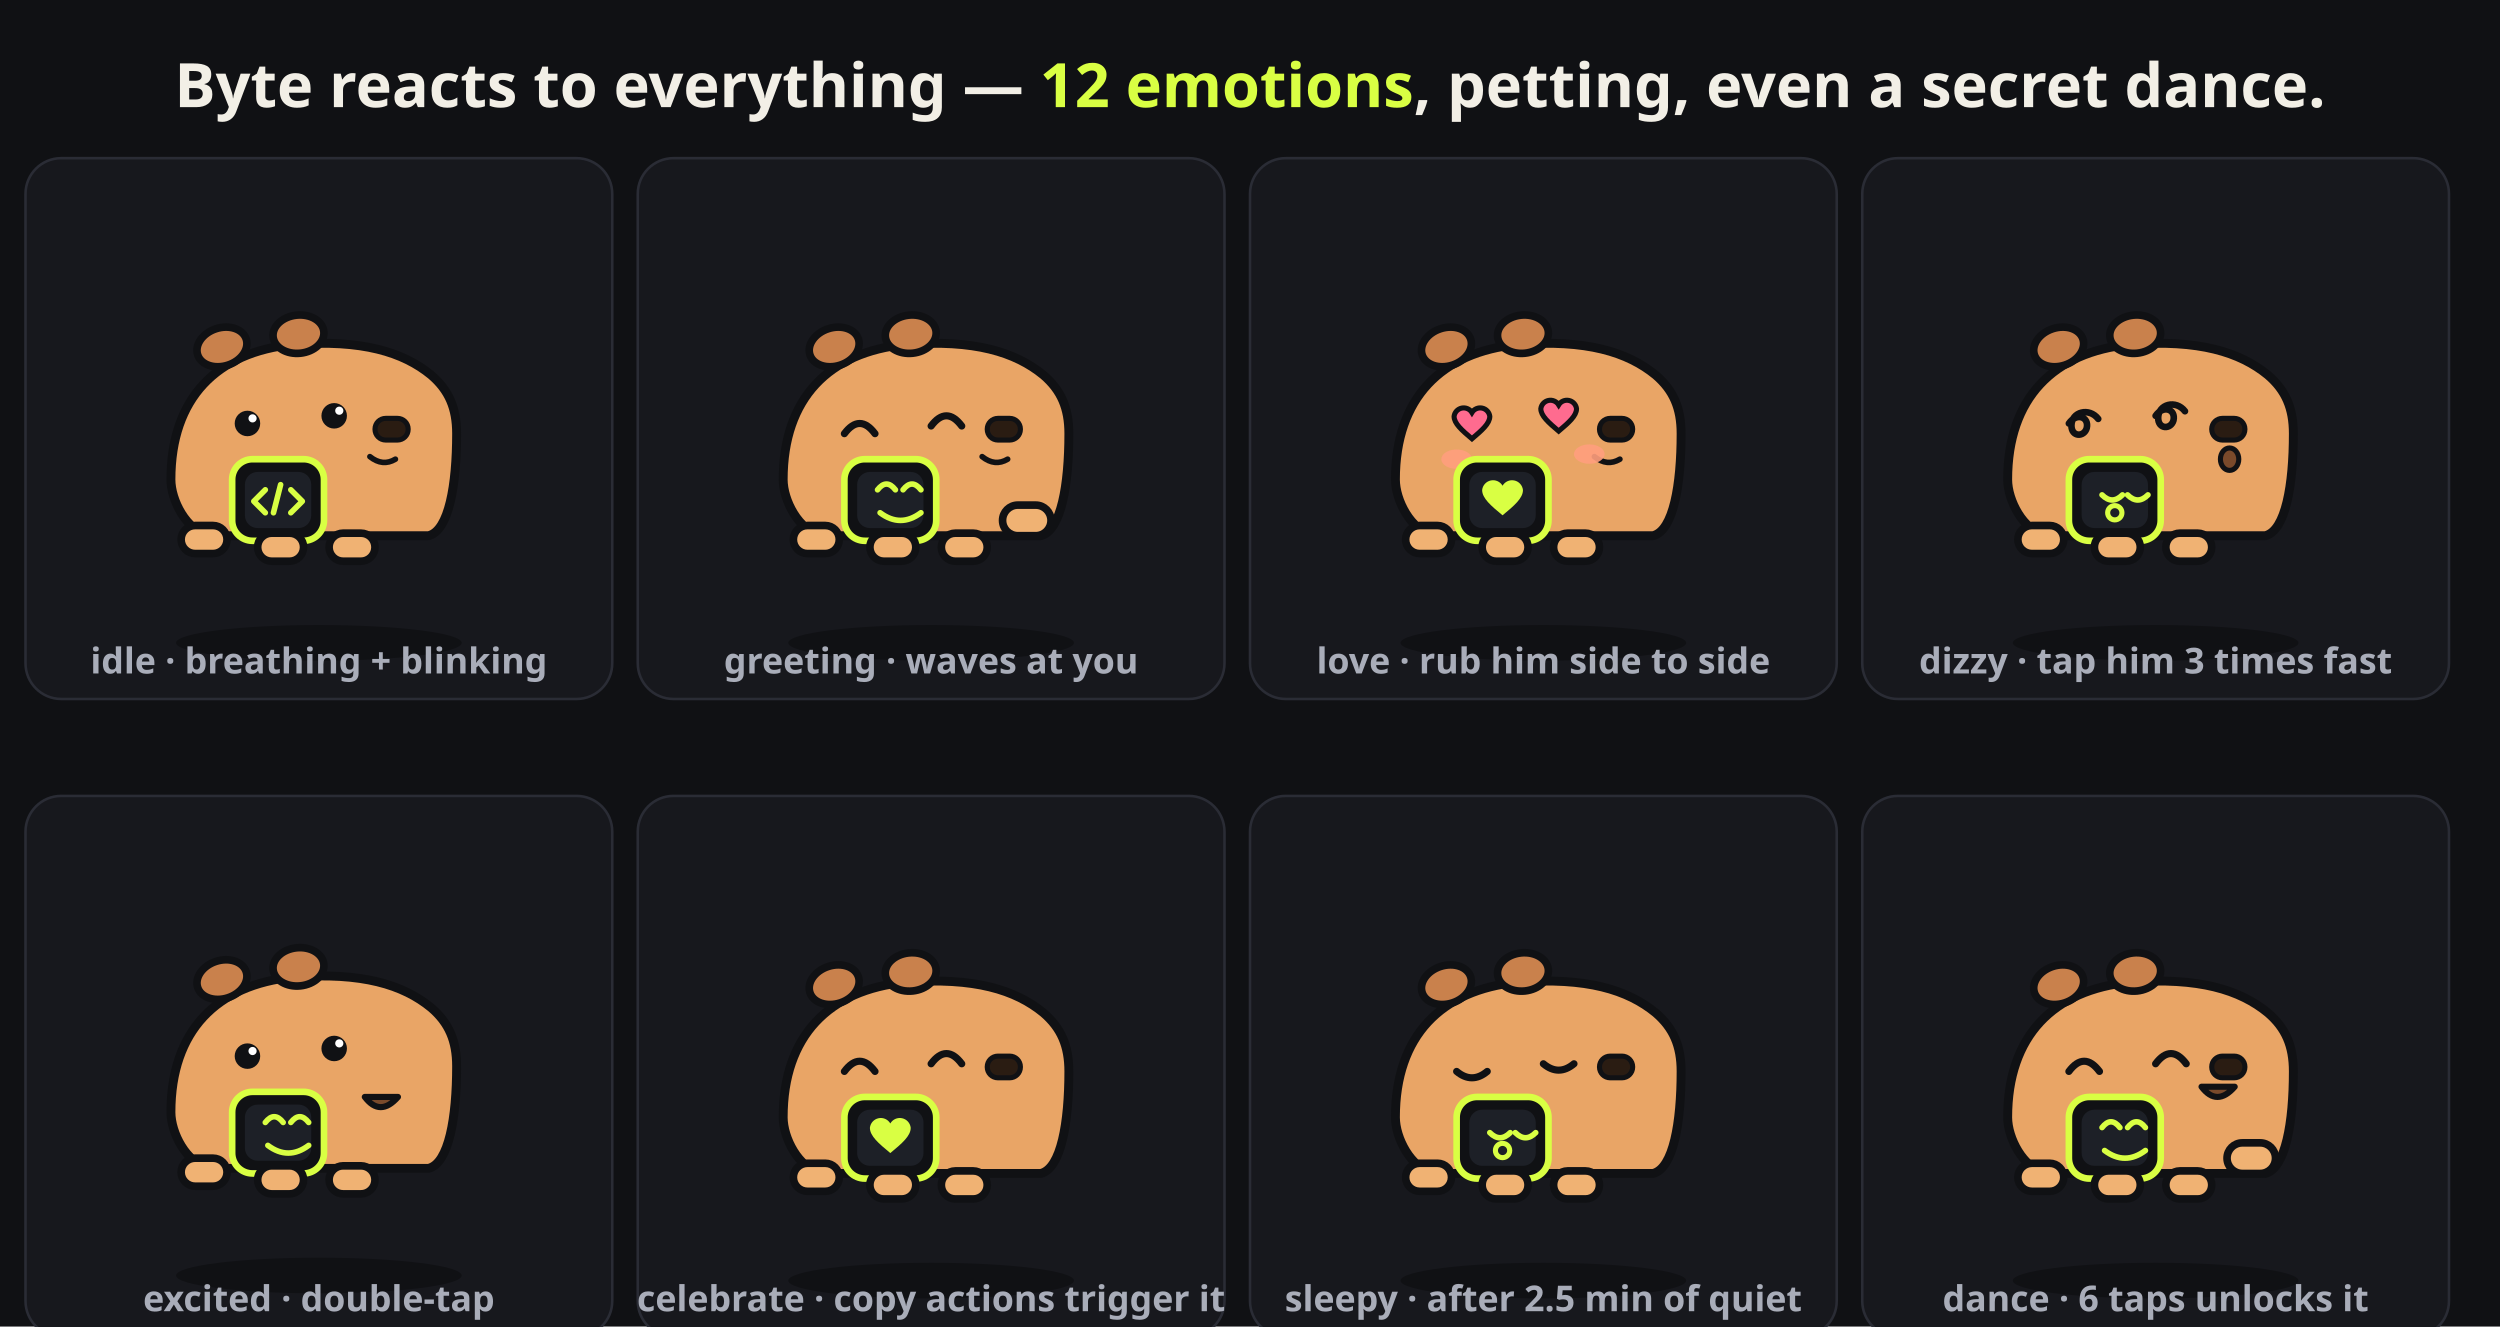
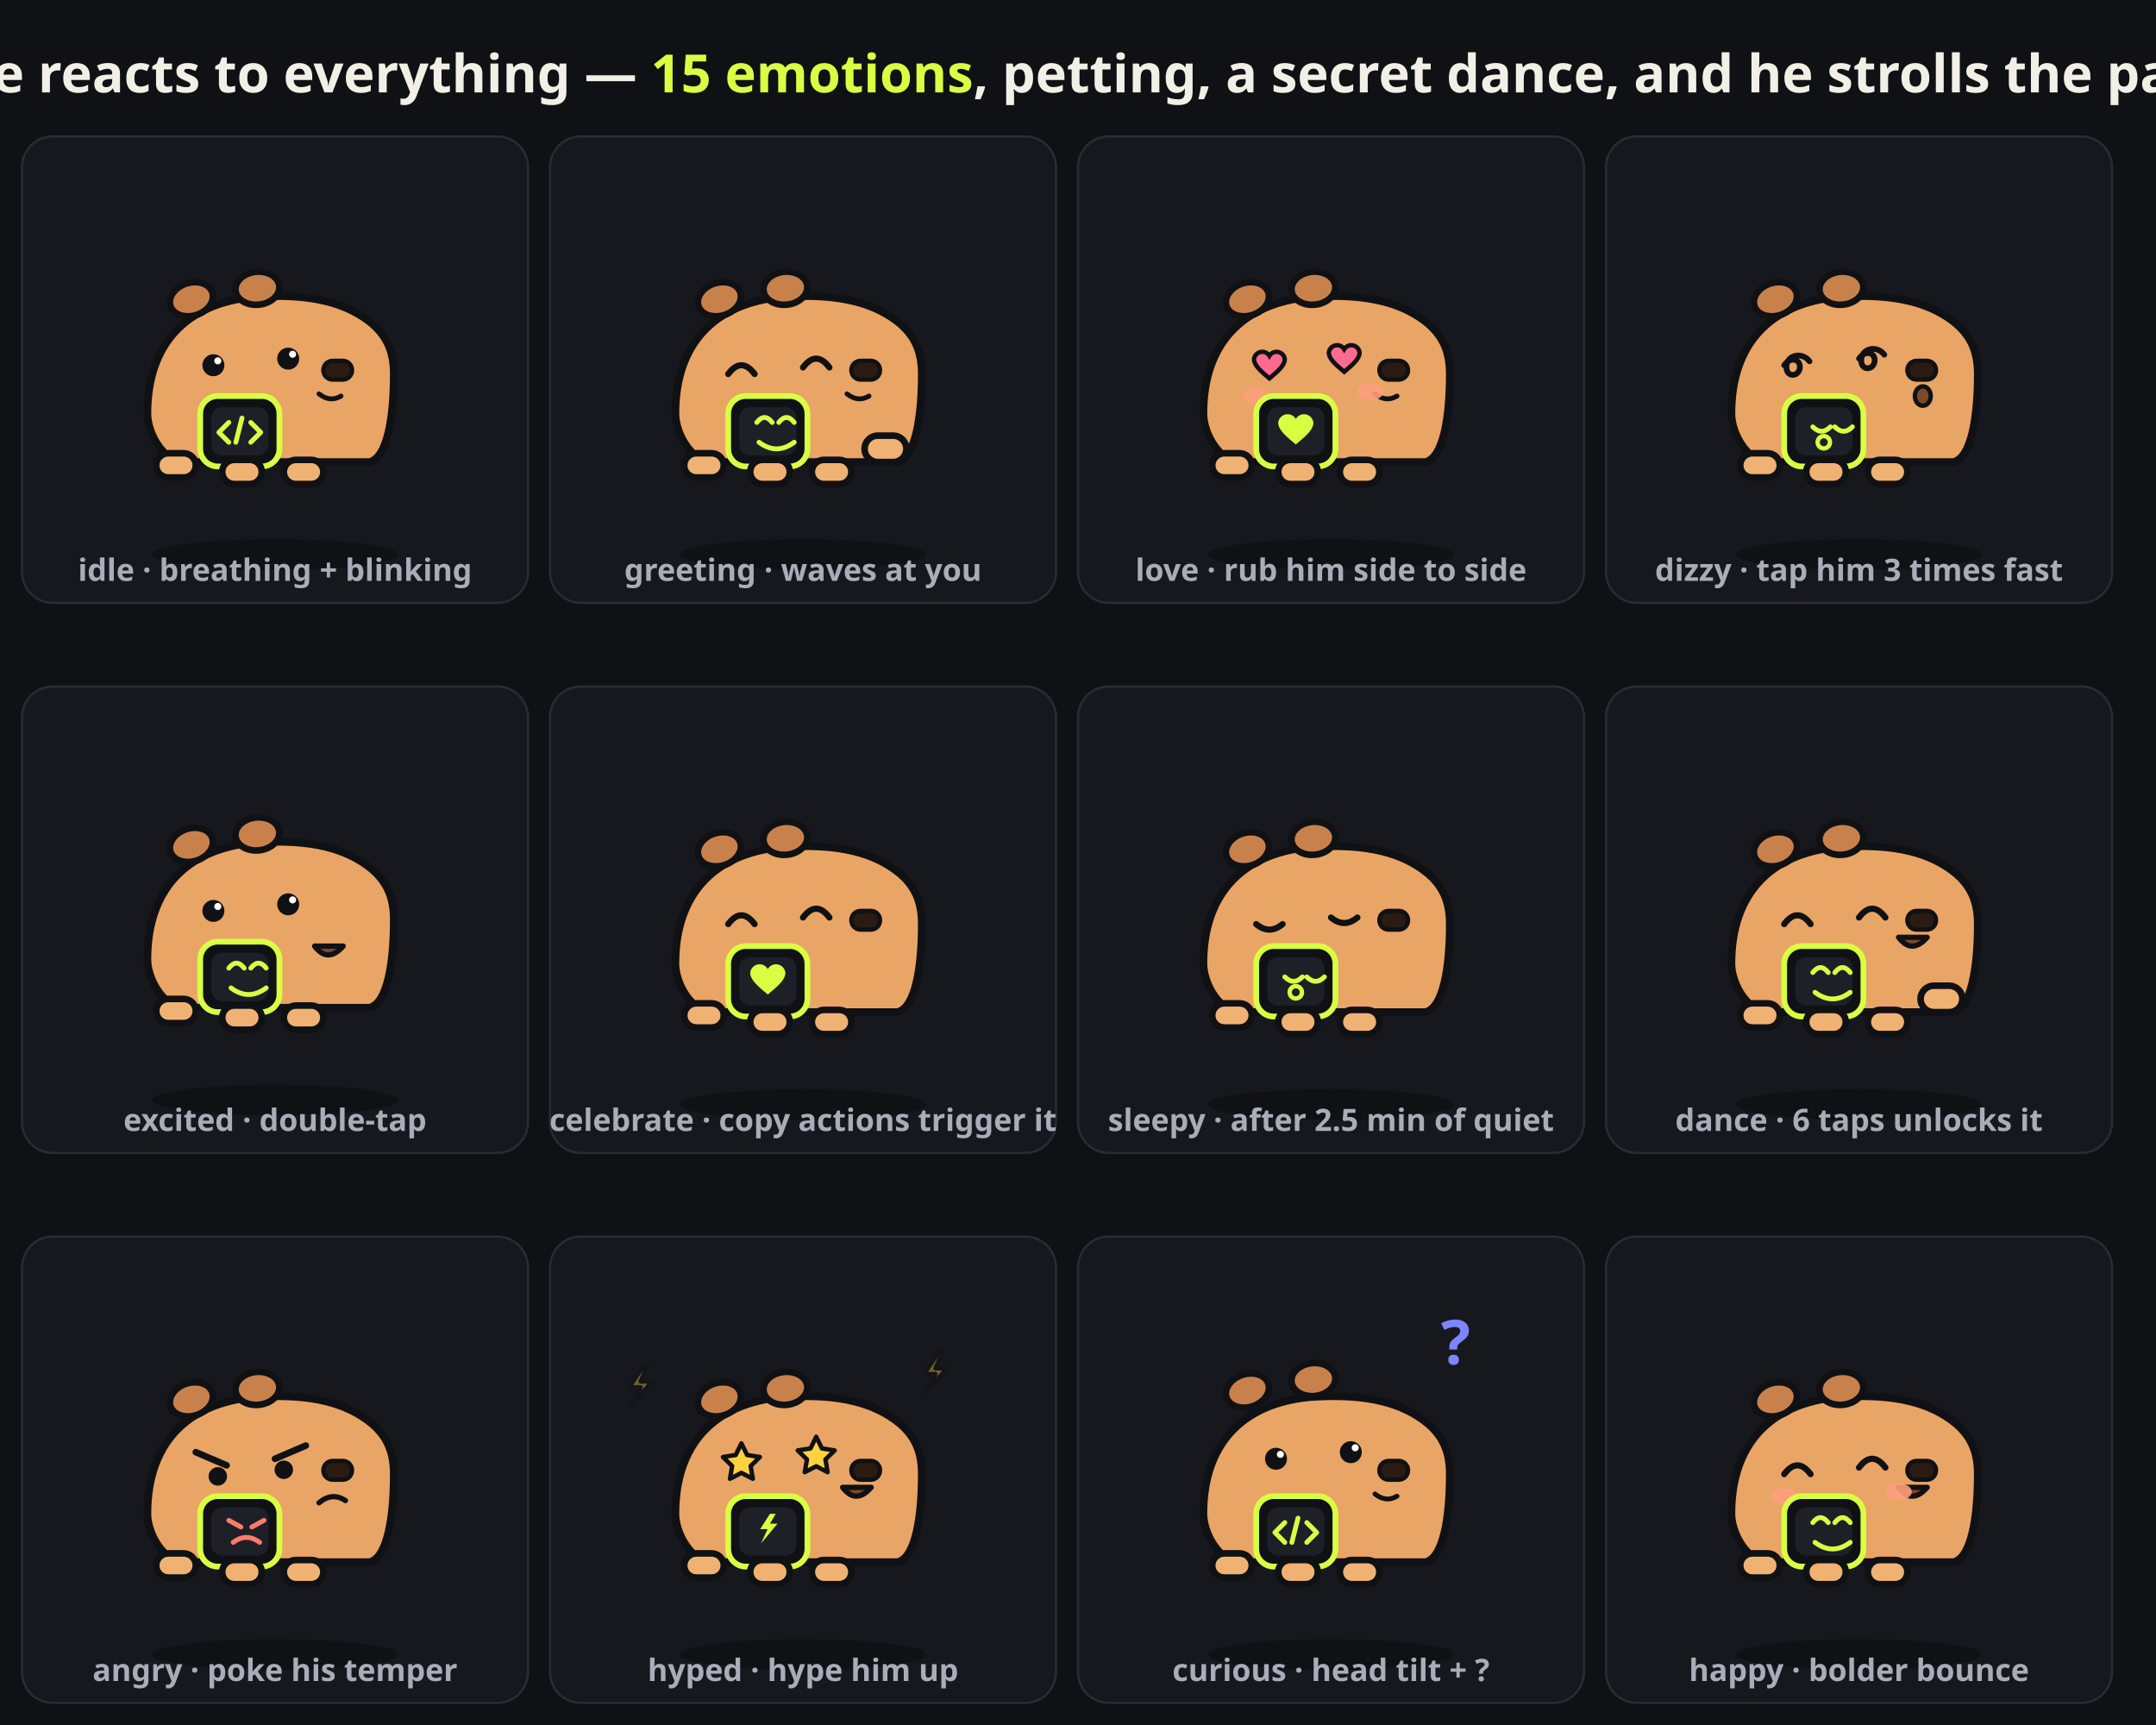
- <svg xmlns="http://www.w3.org/2000/svg" width="980" height="520" viewBox="0 0 980 520" font-family="'Space Grotesk','Segoe UI',system-ui,sans-serif">
+ <svg xmlns="http://www.w3.org/2000/svg" width="980" height="784" viewBox="0 0 980 784" font-family="'Space Grotesk','Segoe UI',system-ui,sans-serif">
  <style>
    .cell-bg { fill:#17181d; stroke:#2a2c35; }
    .lbl { fill:#A9ADB9; font-size:14px; font-weight:600; text-anchor:middle }
    .body { fill:#E9A566; stroke:#101114; stroke-width:3.5; stroke-linejoin:round }
    .ear { fill:#C9814C; stroke:#101114; stroke-width:3 }
    .eye { fill:#101114 } .glint { fill:#fff }
    .disp-b { fill:#101114; stroke:#D9FF43; stroke-width:2.6 } .disp-s { fill:#1d2027 }
    .lime { fill:#D9FF43 } .pk { stroke:#101114; stroke-width:3 } .pawc { fill:#F0B273 }
    .idle-e { animation: blk 3.8s ease-in-out infinite; transform-origin: 46px 88px }
    @keyframes blk { 0%,91%,100% { transform: scaleY(1) } 94% { transform: scaleY(.1) } }
    .wave-p { animation: wv 1.8s ease-in-out infinite; transform-origin: 152px 118px }
    @keyframes wv { 0%,100% { transform: rotate(0) } 35% { transform: rotate(-62deg) } 60% { transform: rotate(-26deg) } }
    .he { animation: hb 1s ease-in-out infinite; transform-origin: center; transform-box: fill-box }
    @keyframes hb { 50% { transform: scale(1.3) } }
    .hf { animation: hf 2.2s ease-out infinite; opacity:0 }
    .hf.b { animation-delay: 1.1s }
    @keyframes hf { 0% { opacity:0; transform: translateY(10px) } 30% { opacity:1 } 100% { opacity:0; transform: translateY(-26px) } }
    .sw { animation: swr 1.2s linear infinite; transform-origin: 46px 88px }
    @keyframes swr { to { transform: rotate(360deg) } }
    .dzb { animation: dz 1s ease-in-out infinite; transform-origin: 100px 140px }
    @keyframes dz { 0%,100% { transform: rotate(0) } 25% { transform: rotate(-6deg) } 75% { transform: rotate(6deg) } }
    .exc { animation: boing 1.1s ease-in-out infinite; transform-origin: 100px 150px }
    @keyframes boing { 0%,100% { transform: translateY(0) } 35% { transform: translateY(-12px) } 65% { transform: translateY(0) scaleY(.94) } }
    .cf { animation: cf 1.6s ease-out infinite; opacity:0 }
    .cf.c2 { animation-delay:.5s } .cf.c3 { animation-delay:1s }
    @keyframes cf { 0% { opacity:0; transform: translateY(8px) scale(.4) } 30% { opacity:1 } 100% { opacity:0; transform: translateY(-30px) scale(1.1) } }
    .zz { animation: zf 2.4s ease-in-out infinite; opacity:0 }
    .zz.z2 { animation-delay:.8s } .zz.z3 { animation-delay:1.6s }
    @keyframes zf { 0% { opacity:0; transform: translateY(6px) } 30% { opacity:1 } 100% { opacity:0; transform: translateY(-18px) } }
    .dnc { animation: dnc .9s ease-in-out infinite; transform-origin: 100px 145px }
    @keyframes dnc { 0%,100% { transform: rotate(-7deg) } 50% { transform: rotate(7deg) translateY(-8px) } }
    .nt { animation: nt 1.2s ease-out infinite; opacity:0 }
    .nt.n2 { animation-delay:.4s } .nt.n3 { animation-delay:.8s }
    @keyframes nt { 0% { opacity:0; transform: translateY(6px) } 35% { opacity:1 } 100% { opacity:0; transform: translateY(-16px) } }
+     .ang { animation: agsh .35s linear infinite; transform-origin: 100px 140px }
+     @keyframes agsh { 0%,100% { transform: translateX(-1.4px) } 50% { transform: translateX(1.4px) } }
+     .stf { animation: stf 1.4s ease-out infinite; opacity: 0; transform-box: fill-box; transform-origin: center }
+     .stf.s2 { animation-delay: .7s }
+     @keyframes stf { 0% { opacity: .85; transform: translateY(4px) scale(.7) } 100% { opacity: 0; transform: translateY(-12px) scale(1.25) } }
+     .stp { animation: stp .8s ease-in-out infinite alternate; transform-box: fill-box; transform-origin: center }
+     @keyframes stp { from { transform: scale(.85) rotate(-8deg) } to { transform: scale(1.15) rotate(8deg) } }
+     .zpf { animation: zpf .9s linear infinite; transform-box: fill-box; transform-origin: center; opacity: .4 }
+     .zpf.z2 { animation-delay: .4s }
+     @keyframes zpf { 0%,100% { opacity: .35; transform: scale(.92) } 50% { opacity: 1; transform: scale(1.1) } }
+     .hyp { animation: hyp .7s ease-in-out infinite; transform-origin: 100px 150px }
+     @keyframes hyp { 0%,100% { transform: translateY(0) } 40% { transform: translateY(-11px) scaleY(1.04) } 80% { transform: translateY(0) scaleY(.95) } }
+     .cur { animation: cur 1.6s ease-in-out infinite; transform-origin: 100px 140px }
+     @keyframes cur { 0%,100% { transform: rotate(-4deg) } 50% { transform: rotate(4deg) } }
+     .qm { animation: qmf 1.6s ease-in-out infinite; transform-box: fill-box; transform-origin: center }
+     @keyframes qmf { 0%,100% { transform: translateY(0) rotate(-4deg) } 50% { transform: translateY(-6px) rotate(6deg) } }
+     .hap { animation: hap 1s ease-in-out infinite; transform-origin: 100px 150px }
+     @keyframes hap { 0%,100% { transform: translateY(0) scale(1) } 30% { transform: translateY(-13px) scale(1.03) } 55% { transform: translateY(0) scale(.97,1.03) } 75% { transform: translateY(-5px) } }
  </style>
-   <rect width="980" height="520" fill="#101114" />
-   <text x="490" y="42" text-anchor="middle" fill="#F2EFE6" font-size="24" font-weight="700">Byte reacts to everything — <tspan fill="#D9FF43">12 emotions</tspan>, petting, even a secret dance.</text>
+   <rect width="980" height="784" fill="#101114" />
+   <text x="490" y="42" text-anchor="middle" fill="#F2EFE6" font-size="24" font-weight="700">Byte reacts to everything — <tspan fill="#D9FF43">15 emotions</tspan>, petting, a secret dance, and he strolls the page.</text>
  <g transform="translate(10 62)">
    <rect class="cell-bg" width="230" height="212" rx="14" />
    <g transform="translate(15 18)">
      <ellipse cx="100" cy="172" rx="56" ry="7" fill="#000" opacity=".3" />
      <path class="body" d="M42 108 C42 76 60 58 90 55 C117 53 133 58 144 67 C151 73 154 80 154 90 C154 110 151 128 143 130 L57 130 C48 128 42 116 42 108 Z" />
      <g>
        <ellipse class="ear" cx="62" cy="56" rx="10" ry="7.5" transform="rotate(-18 62 56)" />
        <ellipse class="ear" cx="92" cy="51" rx="10" ry="7.5" transform="rotate(-6 92 51)" />
      </g>
      <g class="idle-e">
        <circle class="eye" cx="72" cy="86" r="5" />
        <circle class="eye" cx="106" cy="83" r="5" />
        <circle class="glint" cx="74" cy="84" r="1.6" />
        <circle class="glint" cx="108" cy="81" r="1.6" />
      </g>
      <rect x="122" y="84" width="13" height="8.5" rx="4.2" fill="#2a1c12" stroke="#101114" stroke-width="2" />
      <path d="M120 99 q5 4 10 1" fill="none" stroke="#101114" stroke-width="2.2" stroke-linecap="round" />
      <rect class="disp-b" x="66" y="100" width="36" height="32" rx="8" />
      <rect class="disp-s" x="71" y="105" width="26" height="22" rx="5" />
      <g fill="none" stroke="#D9FF43" stroke-width="2.2" stroke-linecap="round" stroke-linejoin="round">
        <path d="M79 112 l-4.5 4.5 4.5 4.5 M89 112 l4.5 4.5 -4.5 4.5 M85 110 l-2.8 11" />
      </g>
      <rect x="46" y="126" width="18" height="11" rx="5.5" class="pawc" stroke="#101114" stroke-width="3" />
      <rect x="76" y="129" width="18" height="11" rx="5.5" class="pawc" stroke="#101114" stroke-width="3" />
      <rect x="104" y="129" width="18" height="11" rx="5.5" class="pawc" stroke="#101114" stroke-width="3" />
    </g>
    <text class="lbl" x="115" y="202">idle · breathing + blinking</text>
  </g>
  <g transform="translate(250 62)">
    <rect class="cell-bg" width="230" height="212" rx="14" />
    <g transform="translate(15 18)">
      <ellipse cx="100" cy="172" rx="56" ry="7" fill="#000" opacity=".3" />
      <path class="body" d="M42 108 C42 76 60 58 90 55 C117 53 133 58 144 67 C151 73 154 80 154 90 C154 110 151 128 143 130 L57 130 C48 128 42 116 42 108 Z" />
      <g>
        <ellipse class="ear" cx="62" cy="56" rx="10" ry="7.5" transform="rotate(-18 62 56)" />
        <ellipse class="ear" cx="92" cy="51" rx="10" ry="7.5" transform="rotate(-6 92 51)" />
      </g>
      <g>
        <path d="M66 90 q6 -8 12 0" fill="none" stroke="#101114" stroke-width="2.8" stroke-linecap="round" />
        <path d="M100 87 q6 -8 12 0" fill="none" stroke="#101114" stroke-width="2.8" stroke-linecap="round" />
      </g>
      <rect x="122" y="84" width="13" height="8.5" rx="4.2" fill="#2a1c12" stroke="#101114" stroke-width="2" />
      <path d="M120 99 q5 4 10 1" fill="none" stroke="#101114" stroke-width="2.2" stroke-linecap="round" />
      <rect class="disp-b" x="66" y="100" width="36" height="32" rx="8" />
      <rect class="disp-s" x="71" y="105" width="26" height="22" rx="5" />
      <g>
        <path d="M79 112 q3.5 -4.5 7 0" fill="none" stroke="#D9FF43" stroke-width="2.2" stroke-linecap="round" />
        <path d="M89 112 q3.5 -4.5 7 0" fill="none" stroke="#D9FF43" stroke-width="2.2" stroke-linecap="round" />
        <path d="M80 121 q8 6 16 0" fill="none" stroke="#D9FF43" stroke-width="2.2" stroke-linecap="round" />
      </g>
      <rect x="46" y="126" width="18" height="11" rx="5.5" class="pawc" stroke="#101114" stroke-width="3" />
      <rect x="76" y="129" width="18" height="11" rx="5.5" class="pawc" stroke="#101114" stroke-width="3" />
      <rect x="104" y="129" width="18" height="11" rx="5.5" class="pawc" stroke="#101114" stroke-width="3" />
      <g class="wave-p">
        <rect x="128" y="118" width="19" height="12" rx="6" class="pawc" stroke="#101114" stroke-width="3" />
      </g>
    </g>
    <text class="lbl" x="115" y="202">greeting · waves at you</text>
  </g>
  <g transform="translate(490 62)">
    <rect class="cell-bg" width="230" height="212" rx="14" />
    <g transform="translate(15 18)">
      <ellipse cx="100" cy="172" rx="56" ry="7" fill="#000" opacity=".3" />
      <path class="body" d="M42 108 C42 76 60 58 90 55 C117 53 133 58 144 67 C151 73 154 80 154 90 C154 110 151 128 143 130 L57 130 C48 128 42 116 42 108 Z" />
      <g>
        <ellipse class="ear" cx="62" cy="56" rx="10" ry="7.5" transform="rotate(-18 62 56)" />
        <ellipse class="ear" cx="92" cy="51" rx="10" ry="7.5" transform="rotate(-6 92 51)" />
      </g>
      <g fill="#FF6B8F" stroke="#101114" stroke-width="2">
        <path class="he" d="M72 92 c-4,-3.4 -7,-6 -7,-8.8 a3.8,3.8 0 0 1 7,-1.5 a3.8,3.8 0 0 1 7,1.5 c0,2.8 -3,5.4 -7,8.8 z" />
        <path class="he" d="M106 89 c-4,-3.4 -7,-6 -7,-8.8 a3.8,3.8 0 0 1 7,-1.5 a3.8,3.8 0 0 1 7,1.5 c0,2.8 -3,5.4 -7,8.8 z" />
      </g>
      <rect x="122" y="84" width="13" height="8.5" rx="4.2" fill="#2a1c12" stroke="#101114" stroke-width="2" />
      <path d="M120 99 q5 4 10 1" fill="none" stroke="#101114" stroke-width="2.2" stroke-linecap="round" />
      <ellipse cx="66" cy="100" rx="6" ry="3.8" fill="#FF9E7D" opacity=".9" />
      <ellipse cx="118" cy="98" rx="6" ry="3.8" fill="#FF9E7D" opacity=".9" />
      <rect class="disp-b" x="66" y="100" width="36" height="32" rx="8" />
      <rect class="disp-s" x="71" y="105" width="26" height="22" rx="5" />
      <path class="lime" d="M84 122 c-4.6,-3.8 -8,-6.7 -8,-9.9 a4.3,4.3 0 0 1 8,-1.7 a4.3,4.3 0 0 1 8,1.7 c0,3.2 -3.4,6.1 -8,9.9 z" />
      <rect x="46" y="126" width="18" height="11" rx="5.5" class="pawc" stroke="#101114" stroke-width="3" />
      <rect x="76" y="129" width="18" height="11" rx="5.5" class="pawc" stroke="#101114" stroke-width="3" />
      <rect x="104" y="129" width="18" height="11" rx="5.5" class="pawc" stroke="#101114" stroke-width="3" />
      <path class="hf" d="M40 46 c-4,-3.4 -7,-6 -7,-8.8 a3.8,3.8 0 0 1 7,-1.5 a3.8,3.8 0 0 1 7,1.5 c0,2.8 -3,5.4 -7,8.8 z" fill="#FF7A6B" />
      <path class="hf b" d="M160 42 c-4,-3.4 -7,-6 -7,-8.8 a3.8,3.8 0 0 1 7,-1.5 a3.8,3.8 0 0 1 7,1.5 c0,2.8 -3,5.4 -7,8.8 z" fill="#FF7A6B" />
    </g>
    <text class="lbl" x="115" y="202">love · rub him side to side</text>
  </g>
  <g transform="translate(730 62)">
    <rect class="cell-bg" width="230" height="212" rx="14" />
    <g class="dzb" transform="translate(15 18)">
      <ellipse cx="100" cy="172" rx="56" ry="7" fill="#000" opacity=".3" />
      <path class="body" d="M42 108 C42 76 60 58 90 55 C117 53 133 58 144 67 C151 73 154 80 154 90 C154 110 151 128 143 130 L57 130 C48 128 42 116 42 108 Z" />
      <g>
        <ellipse class="ear" cx="62" cy="56" rx="10" ry="7.5" transform="rotate(-18 62 56)" />
        <ellipse class="ear" cx="92" cy="51" rx="10" ry="7.5" transform="rotate(-6 92 51)" />
      </g>
      <g fill="none" stroke="#101114" stroke-width="2.6" stroke-linecap="round">
        <g class="sw">
          <path d="M66 86 c3,-4.4 8,-2.6 7,1.8 c-1,3.6 -6,3.6 -6,-1 c0,-5.4 7,-7.2 10.5,-2.6" />
        </g>
        <g class="sw" style="animation-delay:.15s">
          <path d="M100 83 c3,-4.4 8,-2.6 7,1.8 c-1,3.6 -6,3.6 -6,-1 c0,-5.4 7,-7.2 10.5,-2.6" />
        </g>
      </g>
      <ellipse cx="122" y="0" cy="84" width="0" height="0" fill="none" />
      <rect x="122" y="84" width="13" height="8.5" rx="4.2" fill="#2a1c12" stroke="#101114" stroke-width="2" />
      <ellipse cx="129" cy="100" rx="3.6" ry="4.4" fill="#7a4a2b" stroke="#101114" stroke-width="2" />
      <rect class="disp-b" x="66" y="100" width="36" height="32" rx="8" />
      <rect class="disp-s" x="71" y="105" width="26" height="22" rx="5" />
      <g>
        <path d="M79 114 q4 4 8 0" fill="none" stroke="#D9FF43" stroke-width="2.2" stroke-linecap="round" />
        <path d="M89 114 q4 4 8 0" fill="none" stroke="#D9FF43" stroke-width="2.2" stroke-linecap="round" />
        <circle cx="84" cy="121" r="2.8" fill="none" stroke="#D9FF43" stroke-width="2" />
      </g>
      <rect x="46" y="126" width="18" height="11" rx="5.5" class="pawc" stroke="#101114" stroke-width="3" />
      <rect x="76" y="129" width="18" height="11" rx="5.5" class="pawc" stroke="#101114" stroke-width="3" />
      <rect x="104" y="129" width="18" height="11" rx="5.5" class="pawc" stroke="#101114" stroke-width="3" />
    </g>
    <text class="lbl" x="115" y="202">dizzy · tap him 3 times fast</text>
  </g>
  <g transform="translate(10 312)">
    <rect class="cell-bg" width="230" height="212" rx="14" />
    <g transform="translate(15 24)">
      <g class="exc">
        <ellipse cx="100" cy="164" rx="56" ry="7" fill="#000" opacity=".3" />
        <path class="body" d="M42 100 C42 68 60 50 90 47 C117 45 133 50 144 59 C151 65 154 72 154 82 C154 102 151 120 143 122 L57 122 C48 120 42 108 42 100 Z" />
        <g>
          <ellipse class="ear" cx="62" cy="48" rx="10" ry="7.5" transform="rotate(-18 62 48)" />
          <ellipse class="ear" cx="92" cy="43" rx="10" ry="7.5" transform="rotate(-6 92 43)" />
        </g>
        <g>
          <circle class="eye" cx="72" cy="78" r="5" />
          <circle class="eye" cx="106" cy="75" r="5" />
          <circle class="glint" cx="74" cy="76" r="1.6" />
          <circle class="glint" cx="108" cy="73" r="1.6" />
        </g>
        <path d="M118 94 q6 8 13 0 z" fill="#7a4a2b" stroke="#101114" stroke-width="2.4" stroke-linejoin="round" />
        <rect class="disp-b" x="66" y="92" width="36" height="32" rx="8" />
        <rect class="disp-s" x="71" y="97" width="26" height="22" rx="5" />
        <g>
          <path d="M79 104 q3.5 -4.5 7 0" fill="none" stroke="#D9FF43" stroke-width="2.2" stroke-linecap="round" />
          <path d="M89 104 q3.5 -4.5 7 0" fill="none" stroke="#D9FF43" stroke-width="2.2" stroke-linecap="round" />
          <path d="M80 113 q8 6 16 0" fill="none" stroke="#D9FF43" stroke-width="2.2" stroke-linecap="round" />
        </g>
        <rect x="46" y="118" width="18" height="11" rx="5.5" class="pawc" stroke="#101114" stroke-width="3" />
        <rect x="76" y="121" width="18" height="11" rx="5.5" class="pawc" stroke="#101114" stroke-width="3" />
        <rect x="104" y="121" width="18" height="11" rx="5.5" class="pawc" stroke="#101114" stroke-width="3" />
      </g>
    </g>
    <text class="lbl" x="115" y="202">excited · double-tap</text>
  </g>
  <g transform="translate(250 312)">
    <rect class="cell-bg" width="230" height="212" rx="14" />
    <g transform="translate(15 18)">
      <ellipse cx="100" cy="172" rx="56" ry="7" fill="#000" opacity=".3" />
      <path class="body" d="M42 108 C42 76 60 58 90 55 C117 53 133 58 144 67 C151 73 154 80 154 90 C154 110 151 128 143 130 L57 130 C48 128 42 116 42 108 Z" />
      <g>
        <ellipse class="ear" cx="62" cy="56" rx="10" ry="7.5" transform="rotate(-18 62 56)" />
        <ellipse class="ear" cx="92" cy="51" rx="10" ry="7.5" transform="rotate(-6 92 51)" />
      </g>
      <g>
        <path d="M66 90 q6 -8 12 0" fill="none" stroke="#101114" stroke-width="2.8" stroke-linecap="round" />
        <path d="M100 87 q6 -8 12 0" fill="none" stroke="#101114" stroke-width="2.8" stroke-linecap="round" />
      </g>
      <rect x="122" y="84" width="13" height="8.5" rx="4.2" fill="#2a1c12" stroke="#101114" stroke-width="2" />
      <rect class="disp-b" x="66" y="100" width="36" height="32" rx="8" />
      <rect class="disp-s" x="71" y="105" width="26" height="22" rx="5" />
      <path class="lime" d="M84 122 c-4.6,-3.8 -8,-6.7 -8,-9.9 a4.3,4.3 0 0 1 8,-1.7 a4.3,4.3 0 0 1 8,1.7 c0,3.2 -3.4,6.1 -8,9.9 z" />
      <rect x="46" y="126" width="18" height="11" rx="5.5" class="pawc" stroke="#101114" stroke-width="3" />
      <rect x="76" y="129" width="18" height="11" rx="5.5" class="pawc" stroke="#101114" stroke-width="3" />
      <rect x="104" y="129" width="18" height="11" rx="5.5" class="pawc" stroke="#101114" stroke-width="3" />
      <g fill="#D9FF43">
        <path class="cf" d="M60 40 l2 4.2 4.2 2 -4.2 2 -2 4.2 -2,-4.2 -4.2,-2 4.2,-2 z" />
      </g>
      <g fill="#FF7A6B">
        <path class="cf c2" d="M140 30 l2 4.2 4.2 2 -4.2 2 -2 4.2 -2,-4.2 -4.2,-2 4.2,-2 z" />
      </g>
      <g fill="#7C85FF">
        <circle class="cf c3" cx="100" cy="26" r="3.4" />
      </g>
    </g>
    <text class="lbl" x="115" y="202">celebrate · copy actions trigger it</text>
  </g>
  <g transform="translate(490 312)">
    <rect class="cell-bg" width="230" height="212" rx="14" />
    <g transform="translate(15 18)">
      <ellipse cx="100" cy="172" rx="56" ry="7" fill="#000" opacity=".3" />
      <path class="body" d="M42 108 C42 76 60 58 90 55 C117 53 133 58 144 67 C151 73 154 80 154 90 C154 110 151 128 143 130 L57 130 C48 128 42 116 42 108 Z" />
      <g>
        <ellipse class="ear" cx="62" cy="56" rx="10" ry="7.5" transform="rotate(-18 62 56)" />
        <ellipse class="ear" cx="92" cy="51" rx="10" ry="7.5" transform="rotate(-6 92 51)" />
      </g>
      <g>
        <path d="M66 90 q6 5 12 0" fill="none" stroke="#101114" stroke-width="2.8" stroke-linecap="round" />
        <path d="M100 87 q6 5 12 0" fill="none" stroke="#101114" stroke-width="2.8" stroke-linecap="round" />
      </g>
      <rect x="122" y="84" width="13" height="8.5" rx="4.2" fill="#2a1c12" stroke="#101114" stroke-width="2" />
      <rect class="disp-b" x="66" y="100" width="36" height="32" rx="8" />
      <rect class="disp-s" x="71" y="105" width="26" height="22" rx="5" />
      <g>
        <path d="M79 114 q4 4 8 0" fill="none" stroke="#D9FF43" stroke-width="2.2" stroke-linecap="round" />
        <path d="M89 114 q4 4 8 0" fill="none" stroke="#D9FF43" stroke-width="2.2" stroke-linecap="round" />
        <circle cx="84" cy="121" r="2.8" fill="none" stroke="#D9FF43" stroke-width="2" />
      </g>
      <rect x="46" y="126" width="18" height="11" rx="5.5" class="pawc" stroke="#101114" stroke-width="3" />
      <rect x="76" y="129" width="18" height="11" rx="5.5" class="pawc" stroke="#101114" stroke-width="3" />
      <rect x="104" y="129" width="18" height="11" rx="5.5" class="pawc" stroke="#101114" stroke-width="3" />
      <g fill="#4B57FF" font-weight="700">
        <text class="zz" x="138" y="42" font-size="20">Z</text>
        <text class="zz z2" x="152" y="30" font-size="15">z</text>
        <text class="zz z3" x="163" y="22" font-size="11">z</text>
      </g>
    </g>
    <text class="lbl" x="115" y="202">sleepy · after 2.5 min of quiet</text>
  </g>
  <g transform="translate(730 312)">
    <rect class="cell-bg" width="230" height="212" rx="14" />
    <g class="dnc" transform="translate(15 18)">
      <ellipse cx="100" cy="172" rx="56" ry="7" fill="#000" opacity=".3" />
      <path class="body" d="M42 108 C42 76 60 58 90 55 C117 53 133 58 144 67 C151 73 154 80 154 90 C154 110 151 128 143 130 L57 130 C48 128 42 116 42 108 Z" />
      <g>
        <ellipse class="ear" cx="62" cy="56" rx="10" ry="7.5" transform="rotate(-18 62 56)" />
        <ellipse class="ear" cx="92" cy="51" rx="10" ry="7.5" transform="rotate(-6 92 51)" />
      </g>
      <g>
        <path d="M66 90 q6 -8 12 0" fill="none" stroke="#101114" stroke-width="2.8" stroke-linecap="round" />
        <path d="M100 87 q6 -8 12 0" fill="none" stroke="#101114" stroke-width="2.8" stroke-linecap="round" />
      </g>
      <rect x="122" y="84" width="13" height="8.5" rx="4.2" fill="#2a1c12" stroke="#101114" stroke-width="2" />
      <path d="M118 96 q6 8 13 0 z" fill="#7a4a2b" stroke="#101114" stroke-width="2.4" stroke-linejoin="round" />
      <rect class="disp-b" x="66" y="100" width="36" height="32" rx="8" />
      <rect class="disp-s" x="71" y="105" width="26" height="22" rx="5" />
      <g>
        <path d="M79 112 q3.5 -4.5 7 0" fill="none" stroke="#D9FF43" stroke-width="2.2" stroke-linecap="round" />
        <path d="M89 112 q3.5 -4.5 7 0" fill="none" stroke="#D9FF43" stroke-width="2.2" stroke-linecap="round" />
        <path d="M80 121 q8 6 16 0" fill="none" stroke="#D9FF43" stroke-width="2.2" stroke-linecap="round" />
      </g>
      <rect x="46" y="126" width="18" height="11" rx="5.5" class="pawc" stroke="#101114" stroke-width="3" />
      <rect x="76" y="129" width="18" height="11" rx="5.5" class="pawc" stroke="#101114" stroke-width="3" />
      <rect x="104" y="129" width="18" height="11" rx="5.5" class="pawc" stroke="#101114" stroke-width="3" />
      <g class="wave-p">
        <rect x="128" y="118" width="19" height="12" rx="6" class="pawc" stroke="#101114" stroke-width="3" />
      </g>
      <g fill="#7C85FF" font-weight="700">
        <text class="nt" x="30" y="46" font-size="20">♪</text>
        <text class="nt n2" x="158" y="38" font-size="17">♫</text>
        <text class="nt n3" x="176" y="60" font-size="13">♪</text>
      </g>
    </g>
    <text class="lbl" x="115" y="202">dance · 6 taps unlocks it</text>
  </g>
+   <g transform="translate(10 562)">
+     <rect class="cell-bg" width="230" height="212" rx="14" />
+     <g class="ang" transform="translate(15 18)">
+       <ellipse cx="100" cy="172" rx="56" ry="7" fill="#000" opacity=".3" />
+       <path class="body" d="M42 108 C42 76 60 58 90 55 C117 53 133 58 144 67 C151 73 154 80 154 90 C154 110 151 128 143 130 L57 130 C48 128 42 116 42 108 Z" />
+       <g>
+         <ellipse class="ear" cx="62" cy="56" rx="10" ry="7.5" transform="rotate(-18 62 56)" />
+         <ellipse class="ear" cx="92" cy="51" rx="10" ry="7.5" transform="rotate(-6 92 51)" />
+       </g>
+       <g fill="none" stroke="#101114" stroke-width="3" stroke-linecap="round">
+         <path d="M64 80 l14 6" />
+         <path d="M114 77 l-14 6" />
+       </g>
+       <g>
+         <circle class="eye" cx="74" cy="91" r="4.2" />
+         <circle class="eye" cx="104" cy="88" r="4.2" />
+       </g>
+       <rect x="122" y="84" width="13" height="8.5" rx="4.2" fill="#2a1c12" stroke="#101114" stroke-width="2" />
+       <path d="M120 103 q6 -5 12 -1" fill="none" stroke="#101114" stroke-width="2.4" stroke-linecap="round" />
+       <rect class="disp-b" x="66" y="100" width="36" height="32" rx="8" />
+       <rect class="disp-s" x="71" y="105" width="26" height="22" rx="5" />
+       <g fill="none" stroke="#FF7A6B" stroke-width="2.2" stroke-linecap="round">
+         <path d="M79 111 l5.5 3 M95 111 l-5.5 3" />
+         <path d="M81 121 q6 -4.5 12 0" />
+       </g>
+       <rect x="46" y="126" width="18" height="11" rx="5.5" class="pawc" stroke="#101114" stroke-width="3" />
+       <rect x="76" y="129" width="18" height="11" rx="5.5" class="pawc" stroke="#101114" stroke-width="3" />
+       <rect x="104" y="129" width="18" height="11" rx="5.5" class="pawc" stroke="#101114" stroke-width="3" />
+       <circle class="stf" cx="34" cy="44" r="7" fill="#cfd6e0" />
+       <circle class="stf s2" cx="166" cy="40" r="6" fill="#cfd6e0" />
+     </g>
+     <text class="lbl" x="115" y="202">angry · poke his temper</text>
+   </g>
+   <g transform="translate(250 562)">
+     <rect class="cell-bg" width="230" height="212" rx="14" />
+     <g class="hyp" transform="translate(15 18)">
+       <ellipse cx="100" cy="172" rx="56" ry="7" fill="#000" opacity=".3" />
+       <path class="body" d="M42 108 C42 76 60 58 90 55 C117 53 133 58 144 67 C151 73 154 80 154 90 C154 110 151 128 143 130 L57 130 C48 128 42 116 42 108 Z" />
+       <g>
+         <ellipse class="ear" cx="62" cy="56" rx="10" ry="7.5" transform="rotate(-18 62 56)" />
+         <ellipse class="ear" cx="92" cy="51" rx="10" ry="7.5" transform="rotate(-6 92 51)" />
+       </g>
+       <g class="stp" fill="#FFD23F" stroke="#101114" stroke-width="2" stroke-linejoin="round">
+         <path d="M72 76 l2.6 5.3 5.8 .9 -4.2 4.1 1 5.8 -5.2 -2.7 -5.2 2.7 1 -5.8 -4.2 -4.1 5.8 -.9 z" />
+         <path d="M106 73 l2.6 5.3 5.8 .9 -4.2 4.1 1 5.8 -5.2 -2.7 -5.2 2.7 1 -5.8 -4.2 -4.1 5.8 -.9 z" />
+       </g>
+       <rect x="122" y="84" width="13" height="8.5" rx="4.2" fill="#2a1c12" stroke="#101114" stroke-width="2" />
+       <path d="M118 96 q6 8 13 0 z" fill="#7a4a2b" stroke="#101114" stroke-width="2.4" stroke-linejoin="round" />
+       <rect class="disp-b" x="66" y="100" width="36" height="32" rx="8" />
+       <rect class="disp-s" x="71" y="105" width="26" height="22" rx="5" />
+       <path class="lime" d="M85 108 l-4.5 7 3.4 0 -3 6.5 7.5 -9 -3.4 0 2.6 -4.5 z" />
+       <rect x="46" y="126" width="18" height="11" rx="5.5" class="pawc" stroke="#101114" stroke-width="3" />
+       <rect x="76" y="129" width="18" height="11" rx="5.5" class="pawc" stroke="#101114" stroke-width="3" />
+       <rect x="104" y="129" width="18" height="11" rx="5.5" class="pawc" stroke="#101114" stroke-width="3" />
+       <g class="zpf" fill="#FFD23F" stroke="#101114" stroke-width="2" stroke-linejoin="round">
+         <path d="M28 40 l-7 10.5 5.2 0 -4.3 8.6 9.5 -11.2 -5.2 0 3.4 -7.9 z" />
+       </g>
+       <g class="zpf z2" fill="#FFD23F" stroke="#101114" stroke-width="2" stroke-linejoin="round">
+         <path d="M162 34 l-7 10.5 5.2 0 -4.3 8.6 9.5 -11.2 -5.2 0 3.4 -7.9 z" />
+       </g>
+     </g>
+     <text class="lbl" x="115" y="202">hyped · hype him up</text>
+   </g>
+   <g transform="translate(490 562)">
+     <rect class="cell-bg" width="230" height="212" rx="14" />
+     <g class="cur" transform="translate(15 18)">
+       <ellipse cx="100" cy="172" rx="56" ry="7" fill="#000" opacity=".3" />
+       <path class="body" d="M42 108 C42 76 60 58 90 55 C117 53 133 58 144 67 C151 73 154 80 154 90 C154 110 151 128 143 130 L57 130 C48 128 42 116 42 108 Z" />
+       <g>
+         <ellipse class="ear" cx="62" cy="52" rx="10" ry="7.5" transform="rotate(-18 62 52)" />
+         <ellipse class="ear" cx="92" cy="47" rx="10" ry="7.5" transform="rotate(-6 92 47)" />
+       </g>
+       <g>
+         <circle class="eye" cx="75" cy="83" r="5" />
+         <circle class="eye" cx="109" cy="80" r="5" />
+         <circle class="glint" cx="77" cy="81" r="1.6" />
+         <circle class="glint" cx="111" cy="78" r="1.6" />
+       </g>
+       <rect x="122" y="84" width="13" height="8.5" rx="4.2" fill="#2a1c12" stroke="#101114" stroke-width="2" />
+       <path d="M120 99 q5 4 10 1" fill="none" stroke="#101114" stroke-width="2.2" stroke-linecap="round" />
+       <rect class="disp-b" x="66" y="100" width="36" height="32" rx="8" />
+       <rect class="disp-s" x="71" y="105" width="26" height="22" rx="5" />
+       <g fill="none" stroke="#D9FF43" stroke-width="2.2" stroke-linecap="round" stroke-linejoin="round">
+         <path d="M79 112 l-4.5 4.5 4.5 4.5 M89 112 l4.5 4.5 -4.5 4.5 M85 110 l-2.8 11" />
+       </g>
+       <rect x="46" y="126" width="18" height="11" rx="5.5" class="pawc" stroke="#101114" stroke-width="3" />
+       <rect x="76" y="129" width="18" height="11" rx="5.5" class="pawc" stroke="#101114" stroke-width="3" />
+       <rect x="104" y="129" width="18" height="11" rx="5.5" class="pawc" stroke="#101114" stroke-width="3" />
+       <text class="qm" x="150" y="40" font-size="28" fill="#7C85FF" font-weight="700">?</text>
+     </g>
+     <text class="lbl" x="115" y="202">curious · head tilt + ?</text>
+   </g>
+   <g transform="translate(730 562)">
+     <rect class="cell-bg" width="230" height="212" rx="14" />
+     <g class="hap" transform="translate(15 18)">
+       <ellipse cx="100" cy="172" rx="56" ry="7" fill="#000" opacity=".3" />
+       <path class="body" d="M42 108 C42 76 60 58 90 55 C117 53 133 58 144 67 C151 73 154 80 154 90 C154 110 151 128 143 130 L57 130 C48 128 42 116 42 108 Z" />
+       <g>
+         <ellipse class="ear" cx="62" cy="56" rx="10" ry="7.5" transform="rotate(-18 62 56)" />
+         <ellipse class="ear" cx="92" cy="51" rx="10" ry="7.5" transform="rotate(-6 92 51)" />
+       </g>
+       <g>
+         <path d="M66 90 q6 -8 12 0" fill="none" stroke="#101114" stroke-width="2.8" stroke-linecap="round" />
+         <path d="M100 87 q6 -8 12 0" fill="none" stroke="#101114" stroke-width="2.8" stroke-linecap="round" />
+       </g>
+       <rect x="122" y="84" width="13" height="8.5" rx="4.2" fill="#2a1c12" stroke="#101114" stroke-width="2" />
+       <path d="M118 96 q6 8 13 0 z" fill="#7a4a2b" stroke="#101114" stroke-width="2.4" stroke-linejoin="round" />
+       <ellipse cx="66" cy="100" rx="6" ry="3.8" fill="#FF9E7D" opacity=".9" />
+       <ellipse cx="118" cy="98" rx="6" ry="3.8" fill="#FF9E7D" opacity=".9" />
+       <rect class="disp-b" x="66" y="100" width="36" height="32" rx="8" />
+       <rect class="disp-s" x="71" y="105" width="26" height="22" rx="5" />
+       <g>
+         <path d="M79 112 q3.5 -4.5 7 0" fill="none" stroke="#D9FF43" stroke-width="2.2" stroke-linecap="round" />
+         <path d="M89 112 q3.5 -4.5 7 0" fill="none" stroke="#D9FF43" stroke-width="2.2" stroke-linecap="round" />
+         <path d="M80 121 q8 6 16 0" fill="none" stroke="#D9FF43" stroke-width="2.2" stroke-linecap="round" />
+       </g>
+       <rect x="46" y="126" width="18" height="11" rx="5.5" class="pawc" stroke="#101114" stroke-width="3" />
+       <rect x="76" y="129" width="18" height="11" rx="5.5" class="pawc" stroke="#101114" stroke-width="3" />
+       <rect x="104" y="129" width="18" height="11" rx="5.5" class="pawc" stroke="#101114" stroke-width="3" />
+       <g fill="#D9FF43">
+         <path class="cf" d="M60 40 l2 4.2 4.2 2 -4.2 2 -2 4.2 -2,-4.2 -4.2,-2 4.2,-2 z" />
+       </g>
+       <g fill="#7C85FF">
+         <circle class="cf c2" cx="140" cy="30" r="3.4" />
+       </g>
+     </g>
+     <text class="lbl" x="115" y="202">happy · bolder bounce</text>
+   </g>
</svg>
